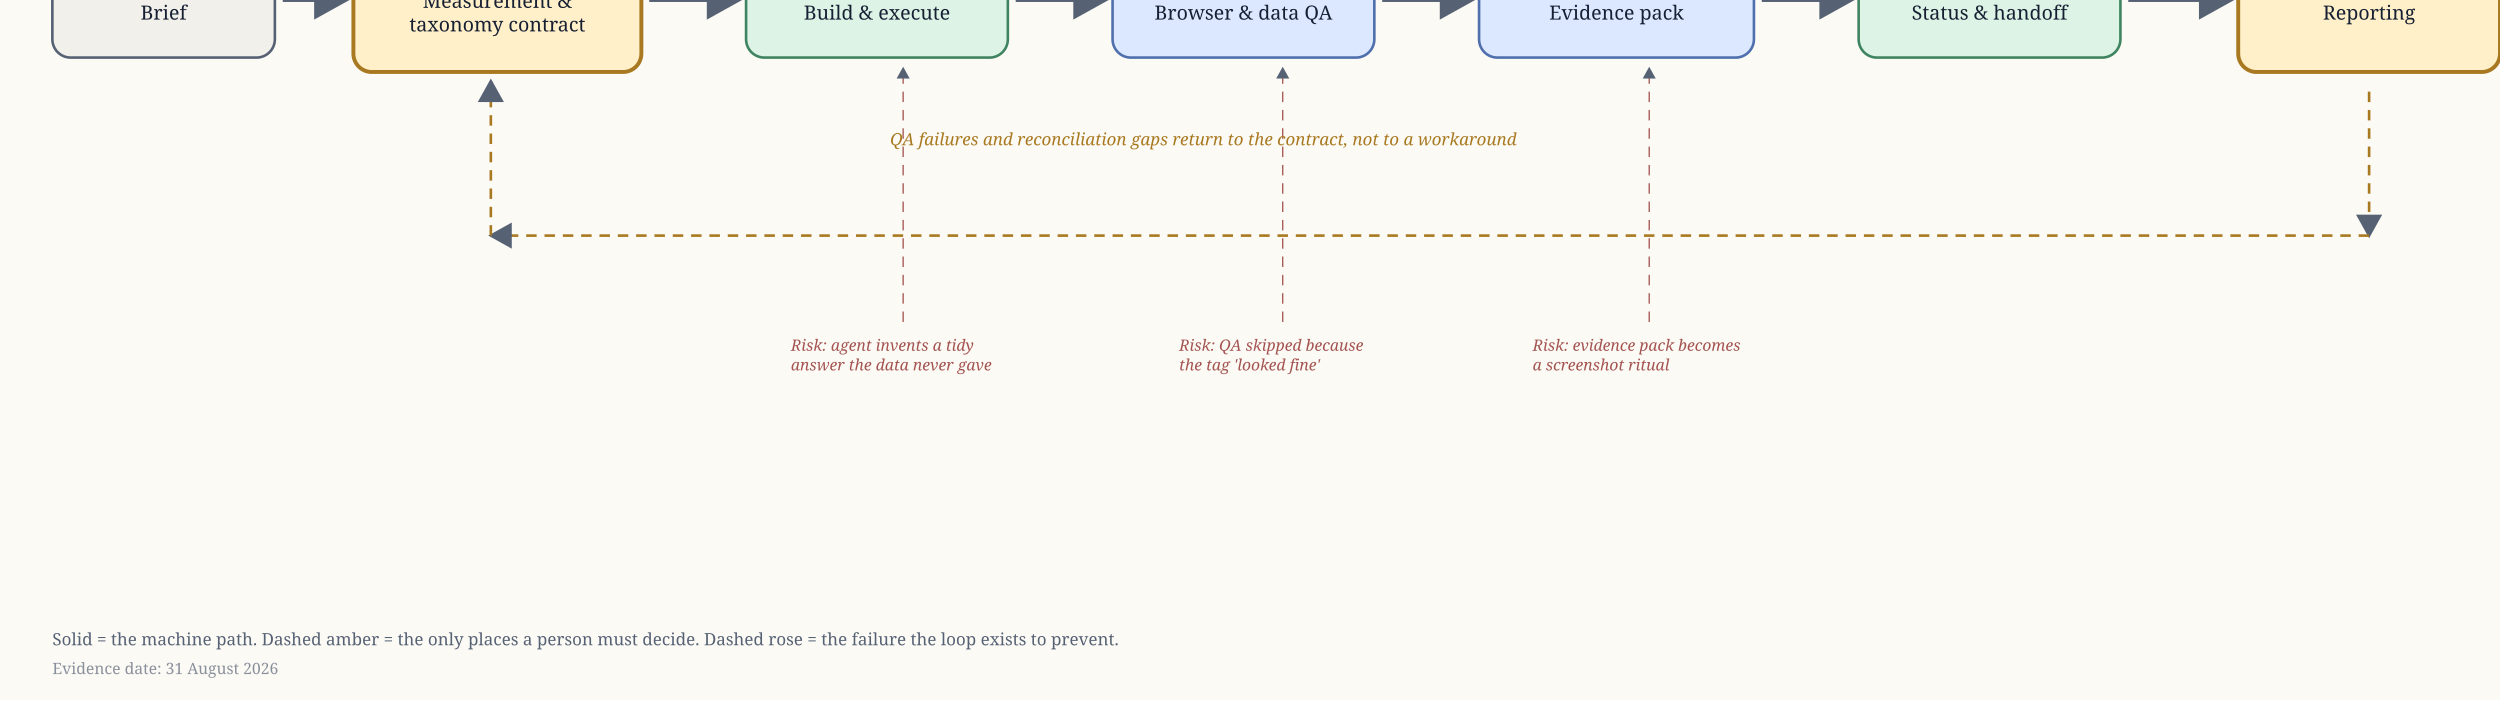
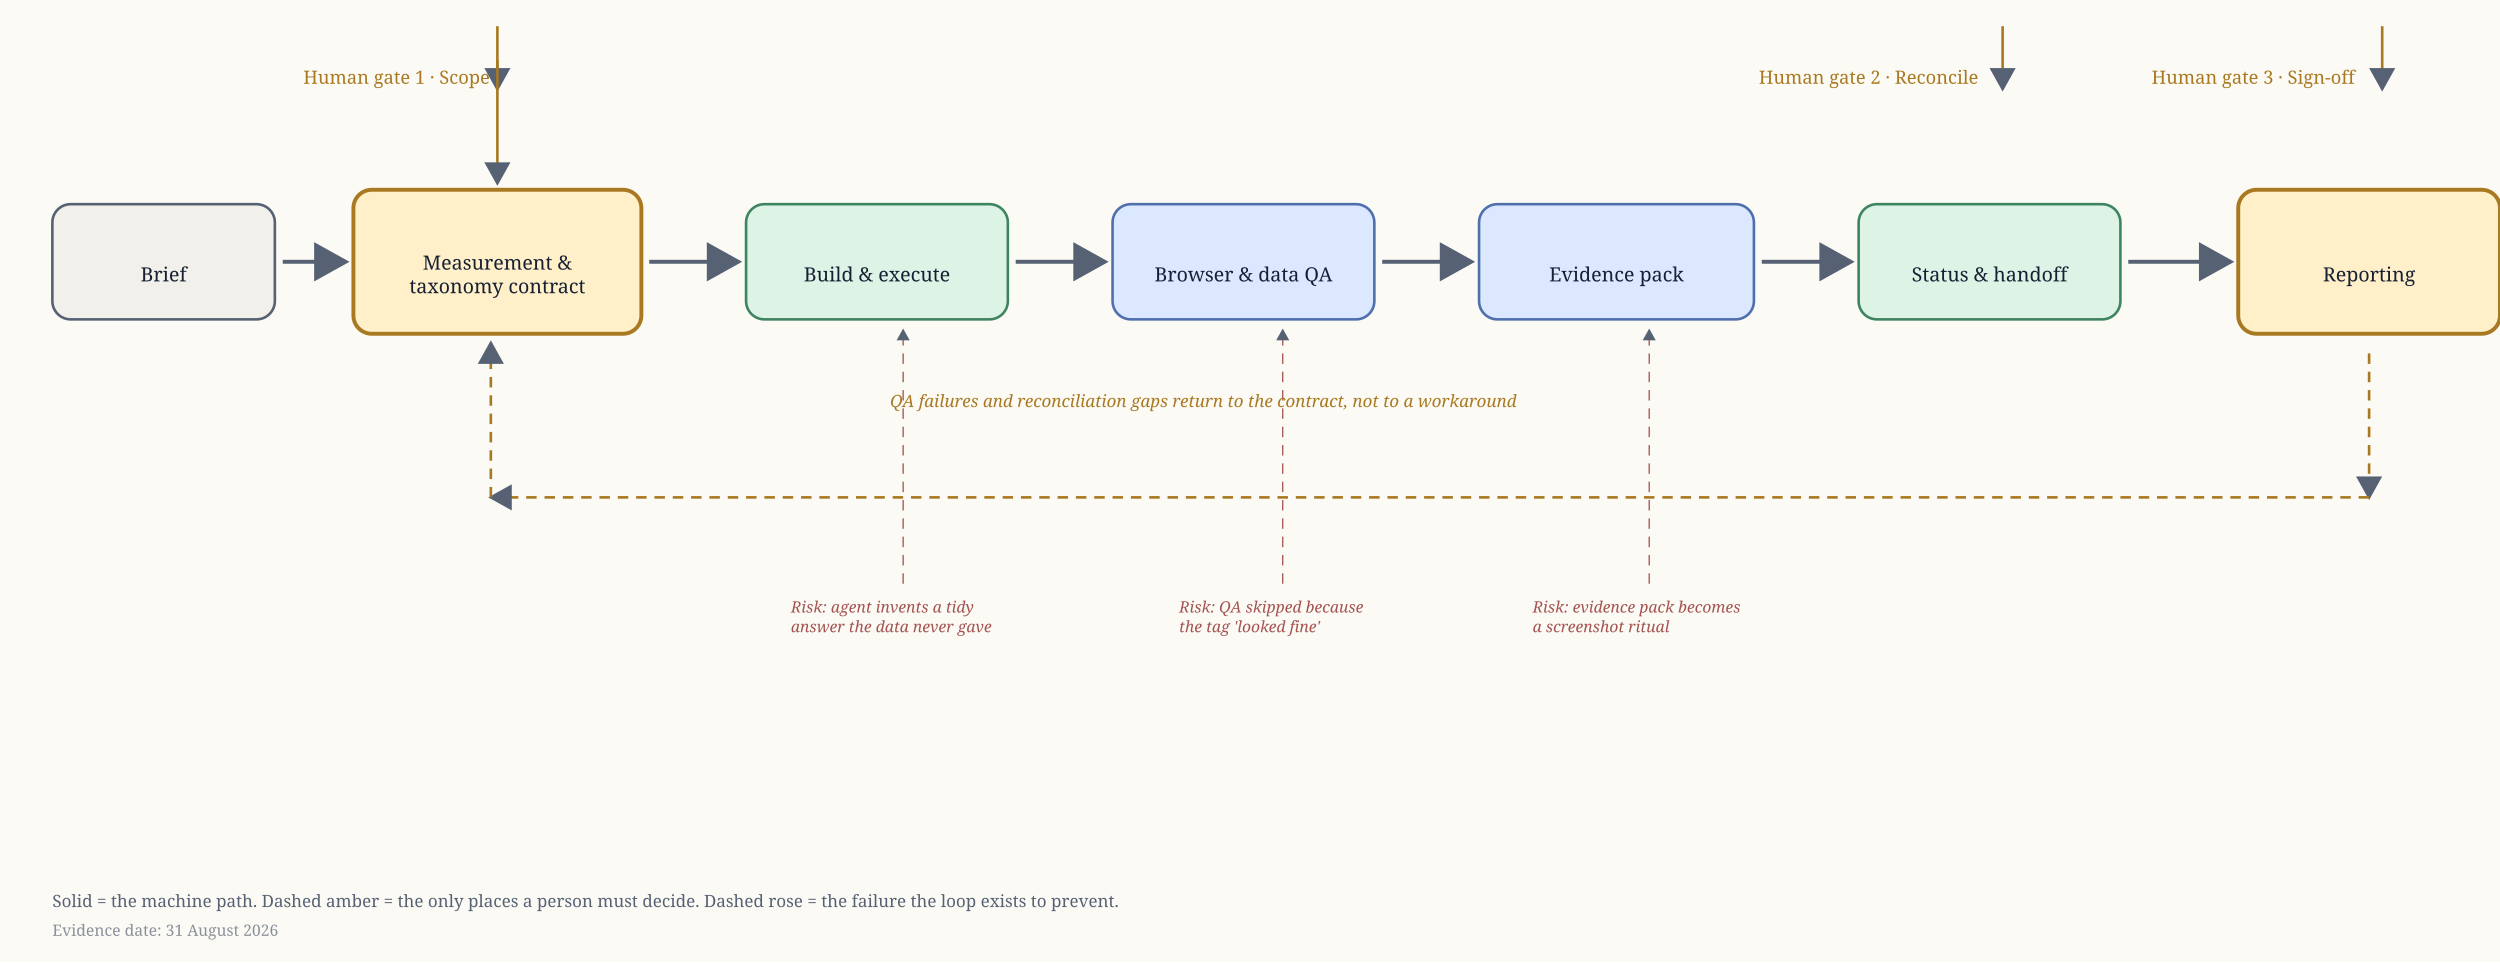
- <svg xmlns="http://www.w3.org/2000/svg" viewBox="20 400 1910 535" role="img" aria-labelledby="t d">
+ <svg xmlns="http://www.w3.org/2000/svg" viewBox="20 200 1910 735" role="img" aria-labelledby="t d">
  <defs>
    <marker id="a" markerWidth="10" markerHeight="10" refX="8" refY="5" orient="auto">
      <path d="M 0 0 L 9 5 L 0 10 z" fill="#566174" />
    </marker>
  </defs>
-   <rect x="20" y="400" width="1910" height="535" fill="#fbfaf5" />
+   <rect x="20" y="200" width="1910" height="735" fill="#fbfaf5" />
  <rect x="60" y="356" width="170" height="88" rx="14" fill="#f2f0ea" stroke="#566174" stroke-width="2" />
  <text x="145.0" y="415" font-size="15" text-anchor="middle" fill="#172033" font-family="Georgia, serif">Brief</text>
  <rect x="290" y="345" width="220" height="110" rx="14" fill="#fff0c9" stroke="#a97921" stroke-width="3" />
  <text x="400.0" y="406" font-size="15" text-anchor="middle" fill="#172033" font-family="Georgia, serif">Measurement &amp;</text>
  <text x="400.0" y="424" font-size="15" text-anchor="middle" fill="#172033" font-family="Georgia, serif">taxonomy contract</text>
  <rect x="590" y="356" width="200" height="88" rx="14" fill="#dcf3e5" stroke="#3f8460" stroke-width="2" />
  <text x="690.0" y="415" font-size="15" text-anchor="middle" fill="#172033" font-family="Georgia, serif">Build &amp; execute</text>
  <rect x="870" y="356" width="200" height="88" rx="14" fill="#dce8ff" stroke="#4f6fad" stroke-width="2" />
  <text x="970.0" y="415" font-size="15" text-anchor="middle" fill="#172033" font-family="Georgia, serif">Browser &amp; data QA</text>
  <rect x="1150" y="356" width="210" height="88" rx="14" fill="#dce8ff" stroke="#4f6fad" stroke-width="2" />
  <text x="1255.0" y="415" font-size="15" text-anchor="middle" fill="#172033" font-family="Georgia, serif">Evidence pack</text>
  <rect x="1440" y="356" width="200" height="88" rx="14" fill="#dcf3e5" stroke="#3f8460" stroke-width="2" />
  <text x="1540.0" y="415" font-size="15" text-anchor="middle" fill="#172033" font-family="Georgia, serif">Status &amp; handoff</text>
  <rect x="1730" y="345" width="200" height="110" rx="14" fill="#fff0c9" stroke="#a97921" stroke-width="3" />
  <text x="1830.0" y="415" font-size="15" text-anchor="middle" fill="#172033" font-family="Georgia, serif">Reporting</text>
  <line x1="236" y1="400" x2="284" y2="400" stroke="#566174" stroke-width="3" marker-end="url(#a)" />
  <line x1="516" y1="400" x2="584" y2="400" stroke="#566174" stroke-width="3" marker-end="url(#a)" />
  <line x1="796" y1="400" x2="864" y2="400" stroke="#566174" stroke-width="3" marker-end="url(#a)" />
  <line x1="1076" y1="400" x2="1144" y2="400" stroke="#566174" stroke-width="3" marker-end="url(#a)" />
  <line x1="1366" y1="400" x2="1434" y2="400" stroke="#566174" stroke-width="3" marker-end="url(#a)" />
  <line x1="1646" y1="400" x2="1724" y2="400" stroke="#566174" stroke-width="3" marker-end="url(#a)" />
  <line x1="1830" y1="470" x2="1830" y2="580" stroke="#a97921" stroke-width="2" stroke-dasharray="8 6" marker-end="url(#a)" />
  <line x1="1830" y1="580" x2="395" y2="580" stroke="#a97921" stroke-width="2" stroke-dasharray="8 6" marker-end="url(#a)" />
  <line x1="395" y1="580" x2="395" y2="462" stroke="#a97921" stroke-width="2" stroke-dasharray="8 6" marker-end="url(#a)" />
  <line x1="400" y1="220" x2="400" y2="268" stroke="#a97921" stroke-width="2" marker-end="url(#a)" />
  <line x1="1550" y1="220" x2="1550" y2="268" stroke="#a97921" stroke-width="2" marker-end="url(#a)" />
  <line x1="1840" y1="220" x2="1840" y2="268" stroke="#a97921" stroke-width="2" marker-end="url(#a)" />
  <line x1="710" y1="646" x2="710" y2="452" stroke="#a45350" stroke-width="1" stroke-dasharray="8 6" marker-end="url(#a)" />
  <line x1="1000" y1="646" x2="1000" y2="452" stroke="#a45350" stroke-width="1" stroke-dasharray="8 6" marker-end="url(#a)" />
  <line x1="1280" y1="646" x2="1280" y2="452" stroke="#a45350" stroke-width="1" stroke-dasharray="8 6" marker-end="url(#a)" />
  <line x1="400.0" y1="246" x2="400.0" y2="340" stroke="#a97921" stroke-width="2" marker-end="url(#a)" />
  <text x="323.0" y="264" font-size="14" text-anchor="middle" fill="#a97921" font-family="Georgia, serif">Human gate 1 · Scope</text>
  <text x="1447.6" y="264" font-size="14" text-anchor="middle" fill="#a97921" font-family="Georgia, serif">Human gate 2 · Reconcile</text>
  <text x="1741.45" y="264" font-size="14" text-anchor="middle" fill="#a97921" font-family="Georgia, serif">Human gate 3 · Sign-off</text>
  <text x="700" y="511" font-size="13" text-anchor="start" fill="#a97921" font-family="Georgia, serif" font-style="italic">QA failures and reconciliation gaps return to the contract, not to a workaround</text>
  <text x="624.2" y="668" font-size="12" text-anchor="start" fill="#a45350" font-family="Georgia, serif" font-style="italic">Risk: agent invents a tidy</text>
  <text x="624.2" y="683.0" font-size="12" text-anchor="start" fill="#a45350" font-family="Georgia, serif" font-style="italic">answer the data never gave</text>
  <text x="920.8" y="668" font-size="12" text-anchor="start" fill="#a45350" font-family="Georgia, serif" font-style="italic">Risk: QA skipped because</text>
  <text x="920.8" y="683.0" font-size="12" text-anchor="start" fill="#a45350" font-family="Georgia, serif" font-style="italic">the tag 'looked fine'</text>
  <text x="1190.9" y="668" font-size="12" text-anchor="start" fill="#a45350" font-family="Georgia, serif" font-style="italic">Risk: evidence pack becomes</text>
  <text x="1190.9" y="683.0" font-size="12" text-anchor="start" fill="#a45350" font-family="Georgia, serif" font-style="italic">a screenshot ritual</text>
  <text x="60" y="893" font-size="13" text-anchor="start" fill="#566174" font-family="Georgia, serif">Solid = the machine path. Dashed amber = the only places a person must decide. Dashed rose = the failure the loop exists to prevent.</text>
  <text x="60" y="915" font-size="12" text-anchor="start" fill="#8a909b" font-family="Georgia, serif">Evidence date: 31 August 2026</text>
</svg>
